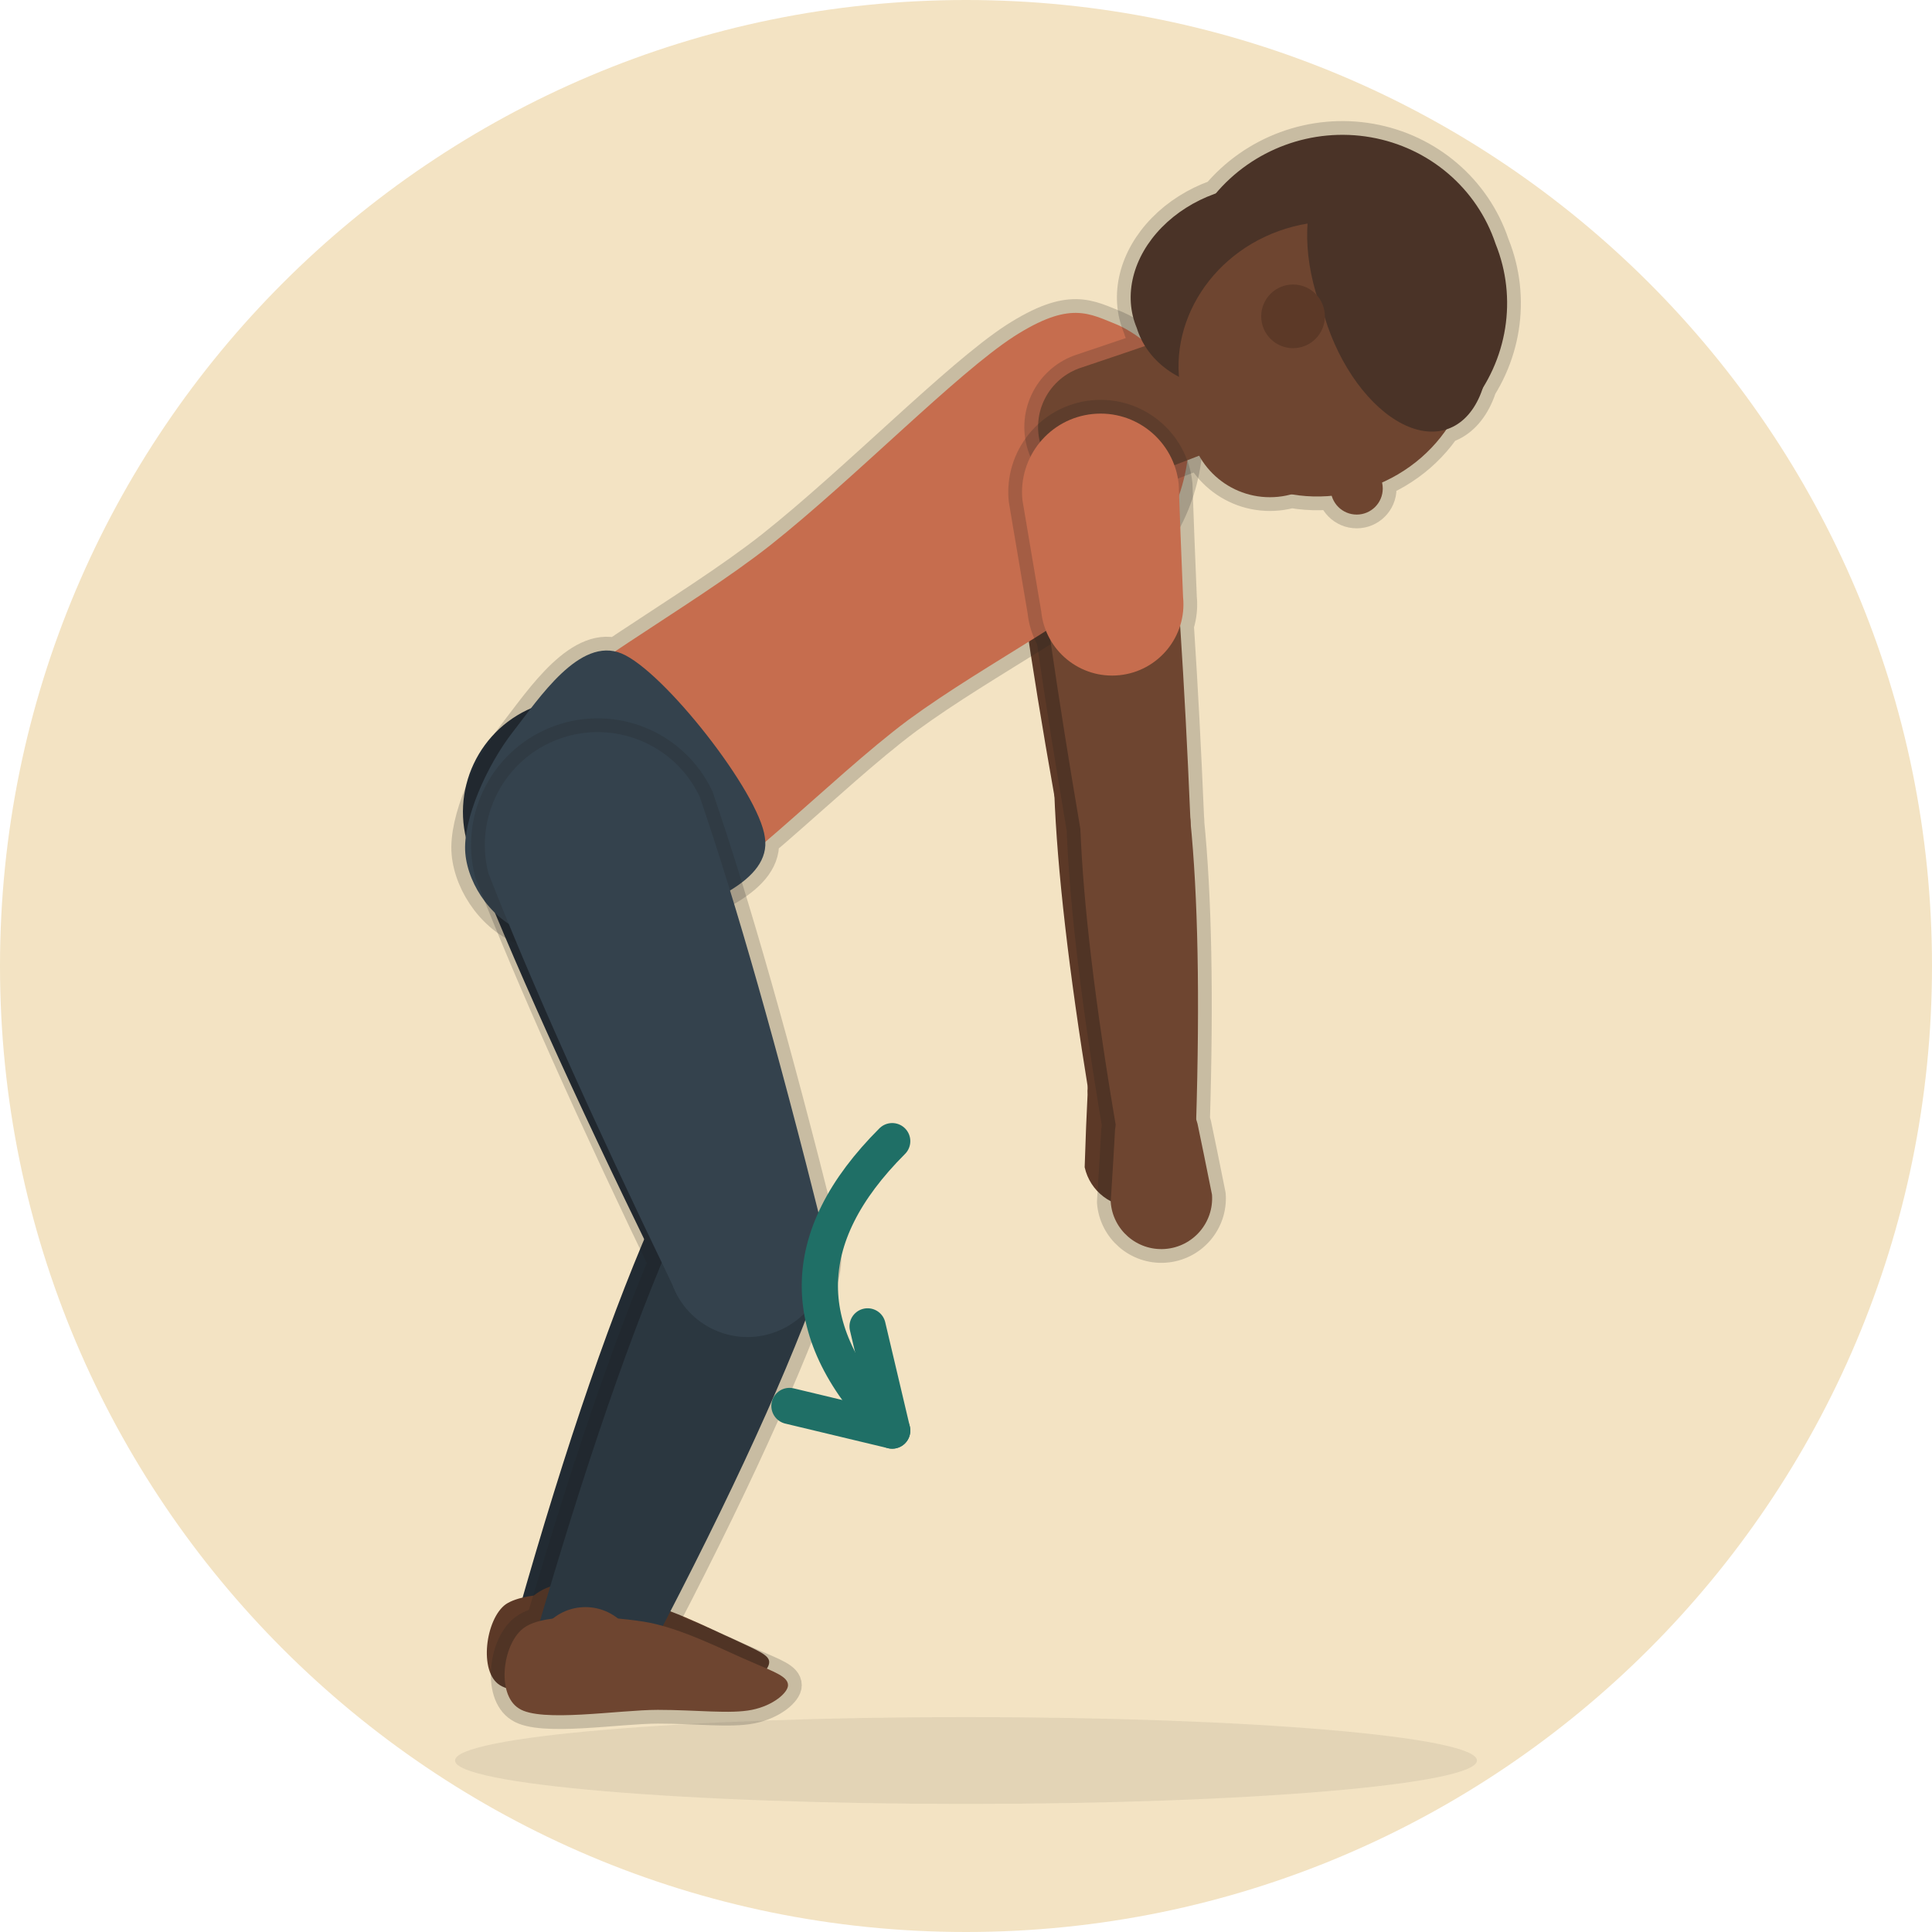
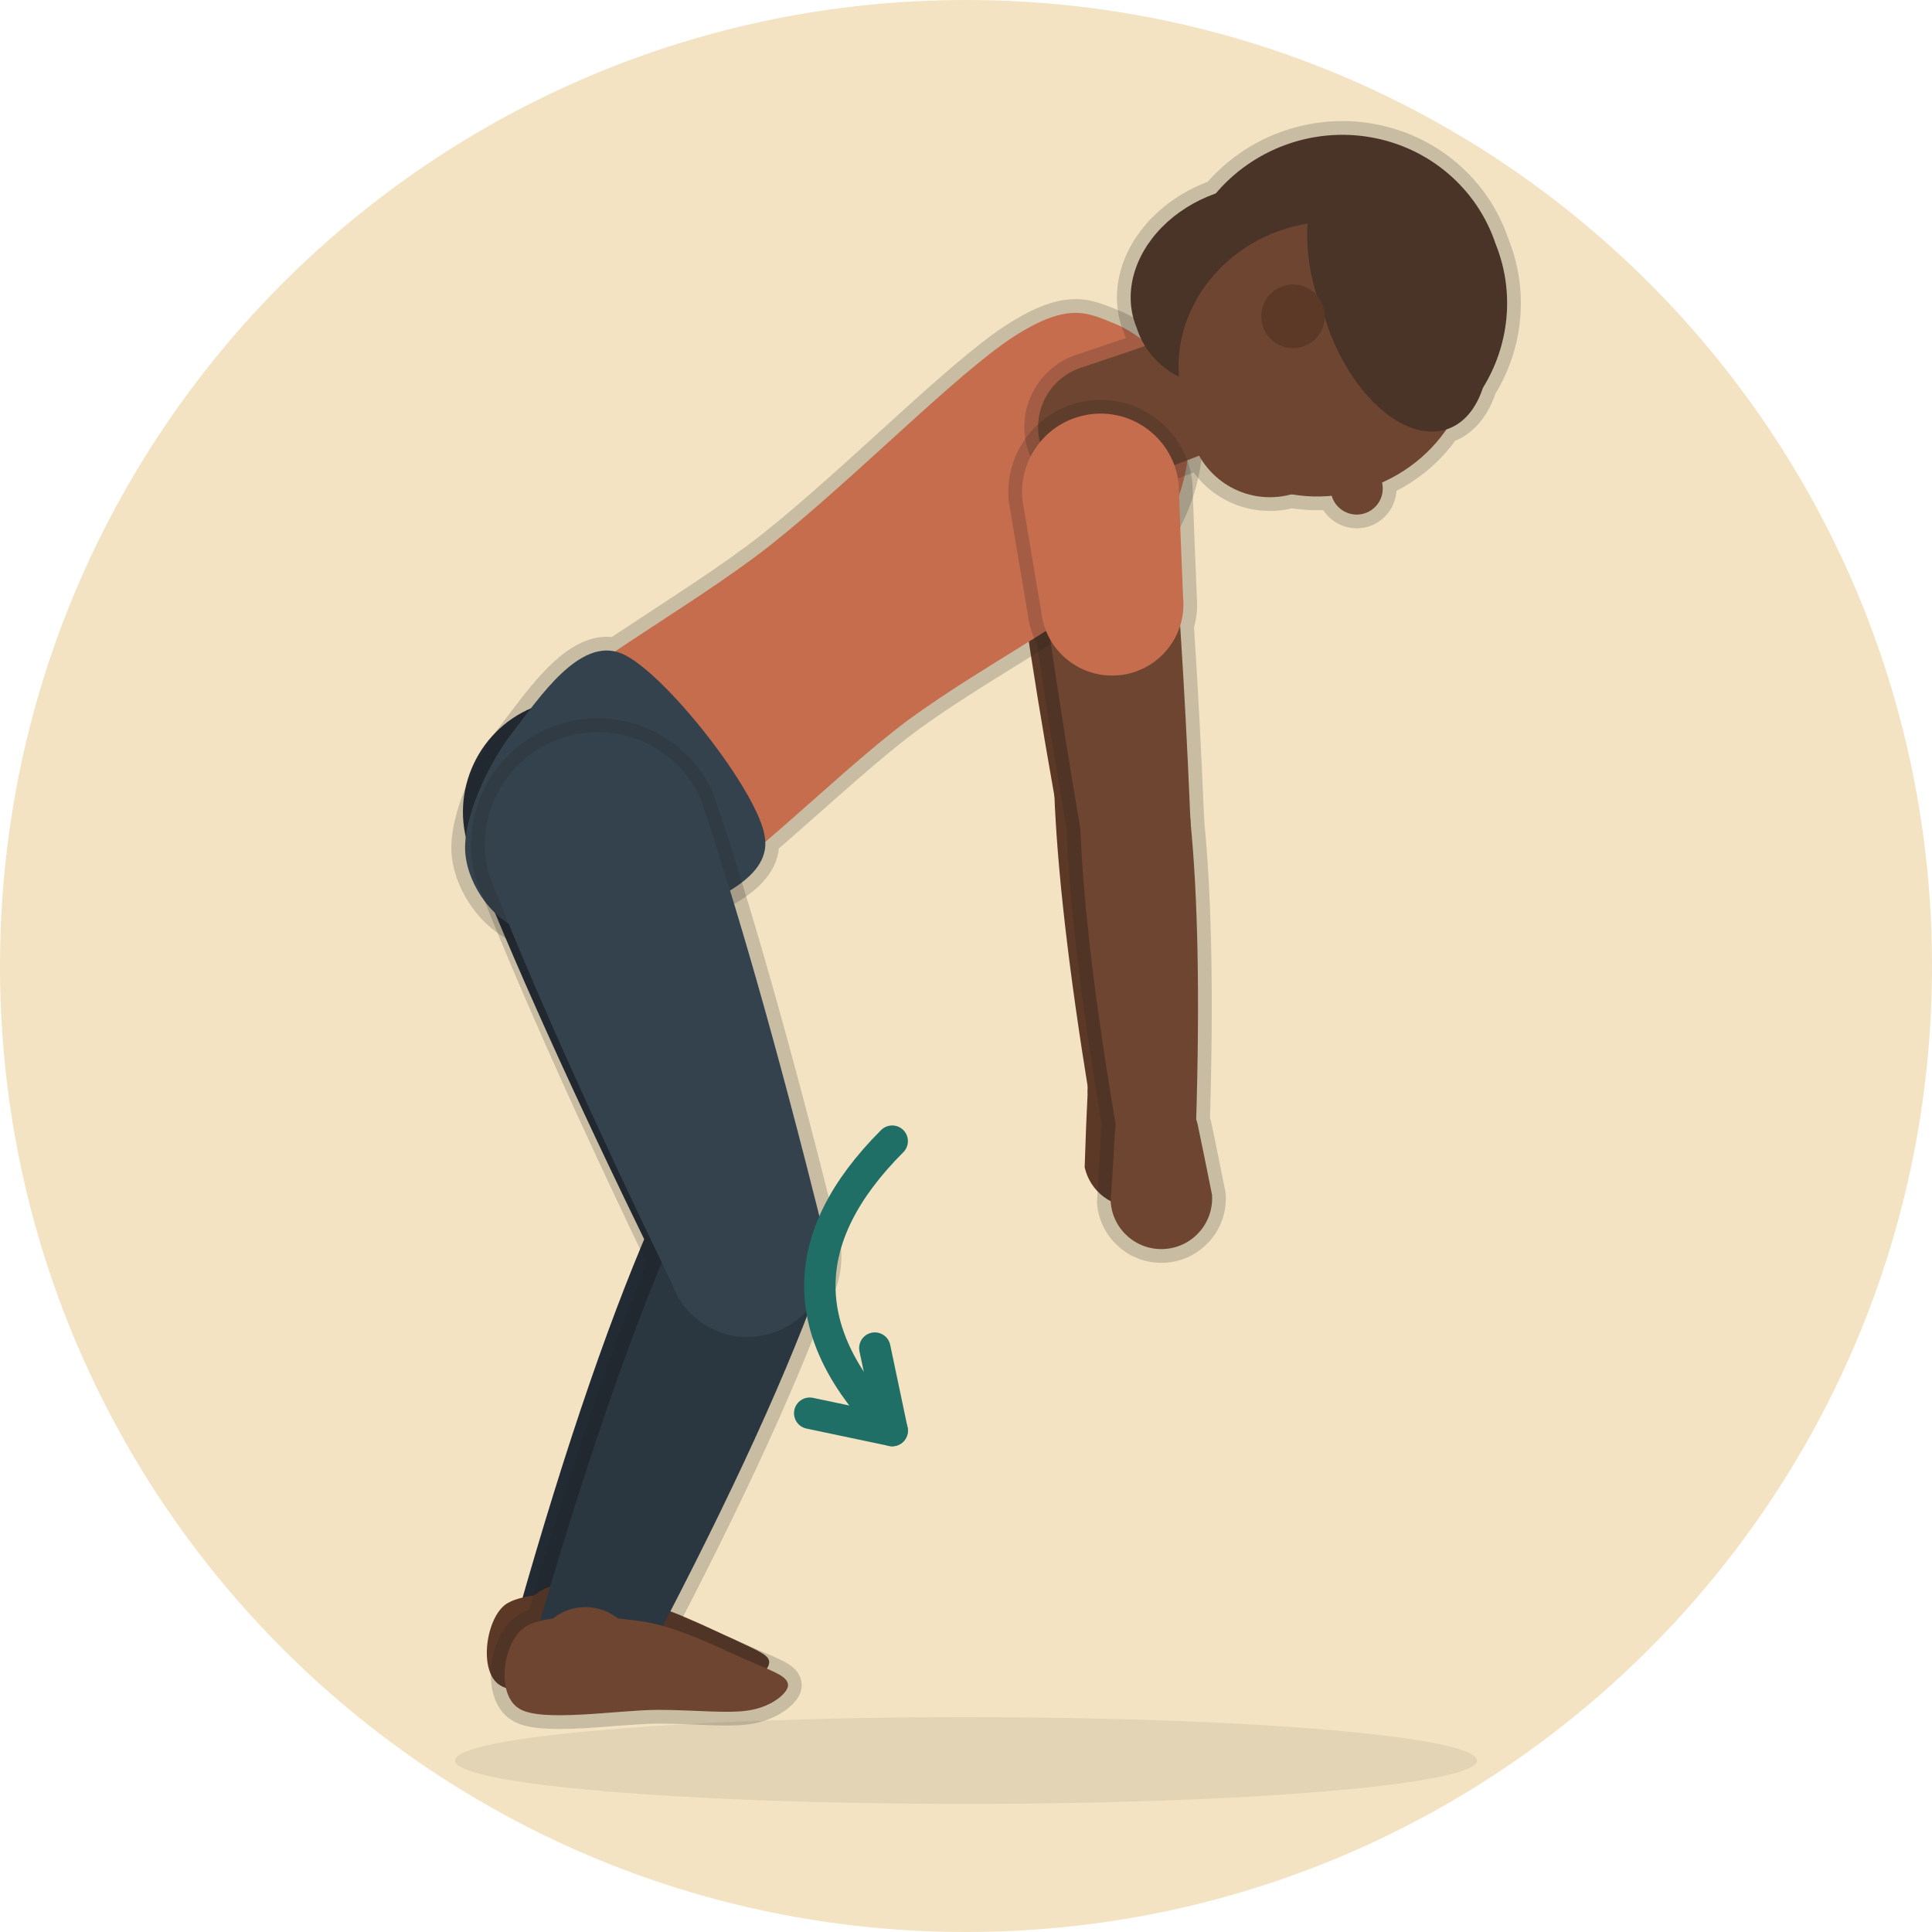
<svg xmlns="http://www.w3.org/2000/svg" viewBox="0 0 200 200" width="400" height="400" role="img" aria-label="Standing figure in profile with knees slightly bent, leaning forward with hands on the knees.">
  <circle cx="100" cy="100" r="100" fill="#F3E3C3" />
  <clipPath id="cfejcuc">
    <circle cx="100" cy="100" r="100" />
  </clipPath>
  <g clip-path="url(#cfejcuc)">
    <g transform="translate(100.0 180.0) scale(1.498)">
      <ellipse cx="0" cy="1.5" rx="35.309" ry="3" fill="#20211F" opacity="0.08" />
      <g>
        <path d="M2.8 -88.0Q3.6 -79.3 6.1 -65.2A3.8 3.8 0 0 0 13.6 -66.0Q13.1 -80.3 12.1 -89.0A4.7 4.7 0 0 0 2.8 -88.0Z" fill="#5C3927" />
        <path d="M2.1 -87.9Q2.6 -85.0 3.4 -80.2A4.9 4.9 0 0 0 13.1 -81.2Q12.9 -86.1 12.8 -89.1A5.4 5.4 0 0 0 2.1 -87.9Z" fill="#AD5C40" />
        <path d="M6.1 -65.4Q6.4 -57.4 8.5 -44.5A2.8 2.8 0 0 0 14.1 -44.9Q14.4 -58.0 13.6 -65.9A3.8 3.8 0 0 0 6.1 -65.4Z" fill="#5C3927" />
        <path d="M8.4 -44.5Q8.3 -42.6 8.2 -39.5A3.5 3.5 0 0 0 15.1 -39.9Q14.6 -43.0 14.2 -44.9A2.9 2.9 0 0 0 8.4 -44.5Z" fill="#5C3927" />
      </g>
      <g>
        <path d="M-21.2 -36.9Q-25.9 -26.5 -31.0 -8.5A3.7 3.7 0 0 0 -24.1 -5.7Q-15.3 -22.2 -11.4 -32.9A5.3 5.3 0 0 0 -21.2 -36.9Z" fill="#222B33" />
        <path d="M-34.3 -61.4Q-30.0 -50.4 -21.5 -33.0A5.5 5.5 0 0 0 -11.2 -36.8Q-15.8 -55.5 -19.6 -66.7A7.8 7.8 0 0 0 -34.3 -61.4Z" fill="#222B33" />
        <path d="M-27.6 -3.5A3.6 3.6 0.0 1 0 -27.6 -10.7A3.6 3.6 0.0 1 0 -27.6 -3.5Z" fill="#5C3927" />
        <path d="M-31.8 -9.3C-33.2 -8.3 -33.7 -4.6 -32.2 -3.7C-30.6 -2.7 -25.2 -3.6 -22.6 -3.6C-19.9 -3.6 -17.6 -3.3 -16.1 -3.6C-14.6 -3.9 -13.6 -4.7 -13.6 -5.3C-13.6 -5.8 -14.4 -6.1 -16.1 -6.9C-17.7 -7.6 -20.9 -9.3 -23.6 -9.7C-26.2 -10.1 -30.3 -10.3 -31.8 -9.3Z" fill="#5C3927" />
      </g>
      <g>
        <path d="M-31.2 -69.5C-28.2 -73.3 -19.2 -78.0 -13.5 -82.5C-7.7 -87.1 -0.7 -94.3 3.3 -96.9C7.2 -99.4 8.5 -98.5 10.5 -97.7C12.5 -96.8 15.1 -94.4 15.4 -91.7C15.6 -89.0 15.3 -85.1 12.1 -81.5C8.8 -78.0 1.6 -74.5 -4.0 -70.4C-9.5 -66.3 -16.7 -58.6 -21.3 -56.8C-25.8 -54.9 -29.8 -57.1 -31.4 -59.2C-33.1 -61.3 -34.2 -65.6 -31.2 -69.5ZM-31.3 -69.6C-29.5 -71.9 -26.7 -76.2 -23.8 -75.0C-20.9 -73.8 -14.3 -65.4 -13.9 -62.3C-13.4 -59.2 -18.3 -57.6 -21.1 -56.5C-23.8 -55.4 -28.0 -54.9 -30.3 -55.7C-32.6 -56.4 -34.4 -58.9 -34.6 -61.2C-34.8 -63.5 -33.1 -67.3 -31.3 -69.6Z" fill="#1E1F1D" stroke="#1E1F1D" stroke-width="1.9" stroke-linejoin="round" opacity="0.2" />
        <path d="M-31.2 -69.5C-28.2 -73.3 -19.2 -78.0 -13.5 -82.5C-7.7 -87.1 -0.7 -94.3 3.3 -96.9C7.2 -99.4 8.5 -98.5 10.5 -97.7C12.5 -96.8 15.1 -94.4 15.4 -91.7C15.6 -89.0 15.3 -85.1 12.1 -81.5C8.8 -78.0 1.6 -74.5 -4.0 -70.4C-9.5 -66.3 -16.7 -58.6 -21.3 -56.8C-25.8 -54.9 -29.8 -57.1 -31.4 -59.2C-33.1 -61.3 -34.2 -65.6 -31.2 -69.5Z" fill="#C66D4E" />
        <path d="M-31.3 -69.6C-29.5 -71.9 -26.7 -76.2 -23.8 -75.0C-20.9 -73.8 -14.3 -65.4 -13.9 -62.3C-13.4 -59.2 -18.3 -57.6 -21.1 -56.5C-23.8 -55.4 -28.0 -54.9 -30.3 -55.7C-32.6 -56.4 -34.4 -58.9 -34.6 -61.2C-34.8 -63.5 -33.1 -67.3 -31.3 -69.6Z" fill="#34424D" />
      </g>
      <g>
        <path d="M10.8 -86.6Q16.6 -88.9 26.2 -92.5A4.0 4.0 0 0 0 23.4 -100.1Q13.8 -96.7 7.8 -94.7A4.3 4.3 0 0 0 10.8 -86.6ZM11.8 -97.5A6.6 8.2 70.0 1 0 27.2 -103.1A6.6 8.2 70.0 1 0 11.8 -97.5ZM15.4 -95.5A11.1 11.3 70.0 1 0 36.6 -103.3A11.1 11.3 70.0 1 0 15.4 -95.5ZM15.2 -91.9A9.4 10.2 70.0 1 0 34.4 -98.8A9.4 10.2 70.0 1 0 15.2 -91.9ZM21.0 -85.8A5.6 5.6 0.0 1 0 21.0 -97.0A5.6 5.6 0.0 1 0 21.0 -85.8ZM27.0 -84.6A1.8 1.8 0.0 1 0 27.0 -88.2A1.8 1.8 0.0 1 0 27.0 -84.6ZM24.8 -98.2A9.3 5.4 70.0 1 0 34.9 -101.9A9.3 5.4 70.0 1 0 24.8 -98.2ZM22.6 -96.1A2.2 2.2 0.0 1 0 22.6 -100.5A2.2 2.2 0.0 1 0 22.6 -96.1Z" fill="#1E1F1D" stroke="#1E1F1D" stroke-width="1.9" stroke-linejoin="round" opacity="0.2" />
        <path d="M10.8 -86.6Q16.6 -88.9 26.2 -92.5A4.0 4.0 0 0 0 23.4 -100.1Q13.8 -96.7 7.8 -94.7A4.3 4.3 0 0 0 10.8 -86.6Z" fill="#6E4530" />
        <path d="M11.8 -97.5A6.6 8.2 70.0 1 0 27.2 -103.1A6.6 8.2 70.0 1 0 11.8 -97.5Z" fill="#4A3327" />
        <path d="M15.4 -95.5A11.1 11.3 70.0 1 0 36.6 -103.3A11.1 11.3 70.0 1 0 15.4 -95.5Z" fill="#4A3327" />
        <path d="M15.2 -91.9A9.4 10.2 70.0 1 0 34.4 -98.8A9.4 10.2 70.0 1 0 15.2 -91.9Z" fill="#6E4530" />
        <path d="M21.0 -85.8A5.6 5.6 0.0 1 0 21.0 -97.0A5.6 5.6 0.0 1 0 21.0 -85.8Z" fill="#6E4530" />
        <path d="M27.0 -84.6A1.8 1.8 0.0 1 0 27.0 -88.2A1.8 1.8 0.0 1 0 27.0 -84.6Z" fill="#6E4530" />
        <path d="M24.8 -98.2A9.3 5.4 70.0 1 0 34.9 -101.9A9.3 5.4 70.0 1 0 24.8 -98.2Z" fill="#4A3327" />
        <path d="M22.6 -96.1A2.2 2.2 0.0 1 0 22.6 -100.5A2.2 2.2 0.0 1 0 22.6 -96.1Z" fill="#5C3927" />
      </g>
      <g>
        <path d="M-20.0 -35.3Q-24.6 -24.9 -29.8 -6.9A3.7 3.7 0 0 0 -22.9 -4.1Q-14.1 -20.6 -10.2 -31.3A5.3 5.3 0 0 0 -20.0 -35.3ZM-33.0 -59.8Q-28.7 -48.8 -20.3 -31.4A5.5 5.5 0 0 0 -9.9 -35.2Q-14.6 -54.0 -18.4 -65.1A7.8 7.8 0 0 0 -33.0 -59.8ZM-26.3 -1.9A3.6 3.6 0.0 1 0 -26.3 -9.1A3.6 3.6 0.0 1 0 -26.3 -1.9ZM-30.5 -7.7C-32.0 -6.7 -32.5 -3.1 -30.9 -2.1C-29.4 -1.1 -24.0 -2.0 -21.3 -2.0C-18.6 -2.0 -16.3 -1.7 -14.8 -2.0C-13.3 -2.3 -12.3 -3.2 -12.3 -3.7C-12.3 -4.3 -13.2 -4.6 -14.8 -5.3C-16.5 -6.0 -19.7 -7.7 -22.3 -8.1C-24.9 -8.5 -29.1 -8.7 -30.5 -7.7Z" fill="#1E1F1D" stroke="#1E1F1D" stroke-width="1.9" stroke-linejoin="round" opacity="0.2" />
        <path d="M-20.0 -35.3Q-24.6 -24.9 -29.8 -6.9A3.7 3.7 0 0 0 -22.9 -4.1Q-14.1 -20.6 -10.2 -31.3A5.3 5.3 0 0 0 -20.0 -35.3Z" fill="#2B3740" />
        <path d="M-33.0 -59.8Q-28.7 -48.8 -20.3 -31.4A5.5 5.5 0 0 0 -9.9 -35.2Q-14.6 -54.0 -18.4 -65.1A7.8 7.8 0 0 0 -33.0 -59.8Z" fill="#34424D" />
        <path d="M-26.3 -1.9A3.6 3.6 0.0 1 0 -26.3 -9.1A3.6 3.6 0.0 1 0 -26.3 -1.9Z" fill="#6E4530" />
        <path d="M-30.5 -7.7C-32.0 -6.7 -32.5 -3.1 -30.9 -2.1C-29.4 -1.1 -24.0 -2.0 -21.3 -2.0C-18.6 -2.0 -16.3 -1.7 -14.8 -2.0C-13.3 -2.3 -12.3 -3.2 -12.3 -3.7C-12.3 -4.3 -13.2 -4.6 -14.8 -5.3C-16.5 -6.0 -19.7 -7.7 -22.3 -8.1C-24.9 -8.5 -29.1 -8.7 -30.5 -7.7Z" fill="#6E4530" />
      </g>
      <g>
        <path d="M4.6 -85.6Q5.5 -77.0 7.9 -62.9A3.8 3.8 0 0 0 15.5 -63.7Q14.9 -77.9 14.0 -86.6A4.7 4.7 0 0 0 4.6 -85.6ZM3.9 -85.6Q4.4 -82.6 5.2 -77.9A4.9 4.9 0 0 0 15.0 -78.9Q14.8 -83.7 14.7 -86.7A5.4 5.4 0 0 0 3.9 -85.6ZM7.9 -63.0Q8.2 -55.0 10.4 -42.1A2.8 2.8 0 0 0 15.9 -42.5Q16.3 -55.6 15.5 -63.5A3.8 3.8 0 0 0 7.9 -63.0ZM10.3 -42.1Q10.2 -40.2 10.0 -37.1A3.5 3.5 0 0 0 17.0 -37.6Q16.4 -40.6 16.0 -42.5A2.9 2.9 0 0 0 10.3 -42.1Z" fill="#1E1F1D" stroke="#1E1F1D" stroke-width="1.9" stroke-linejoin="round" opacity="0.2" />
        <path d="M4.6 -85.6Q5.5 -77.0 7.9 -62.9A3.8 3.8 0 0 0 15.5 -63.7Q14.9 -77.9 14.0 -86.6A4.7 4.7 0 0 0 4.6 -85.6Z" fill="#6E4530" />
        <path d="M3.9 -85.6Q4.4 -82.6 5.2 -77.9A4.9 4.9 0 0 0 15.0 -78.9Q14.8 -83.7 14.7 -86.7A5.4 5.4 0 0 0 3.9 -85.6Z" fill="#C66D4E" />
        <path d="M7.9 -63.0Q8.2 -55.0 10.4 -42.1A2.8 2.8 0 0 0 15.9 -42.5Q16.3 -55.6 15.5 -63.5A3.8 3.8 0 0 0 7.9 -63.0Z" fill="#6E4530" />
        <path d="M10.3 -42.1Q10.2 -40.2 10.0 -37.1A3.5 3.5 0 0 0 17.0 -37.6Q16.4 -40.6 16.0 -42.5A2.9 2.9 0 0 0 10.3 -42.1Z" fill="#6E4530" />
      </g>
-       <g fill="none" stroke="#1F6F66" stroke-width="2.503" stroke-linecap="round" stroke-linejoin="round">
+       <g fill="none" stroke="#1F6F66" stroke-width="2.17" stroke-linecap="round" stroke-linejoin="round">
        <path d="M-5.1 -41.3Q-15.1 -31.3 -5.1 -21.3" />
-         <path d="M-12.2 -23.0L-5.1 -21.3L-6.8 -28.5" />
+         <path d="M-10.8 -22.5L-5.1 -21.3L-6.3 -27.0" />
      </g>
    </g>
  </g>
</svg>
